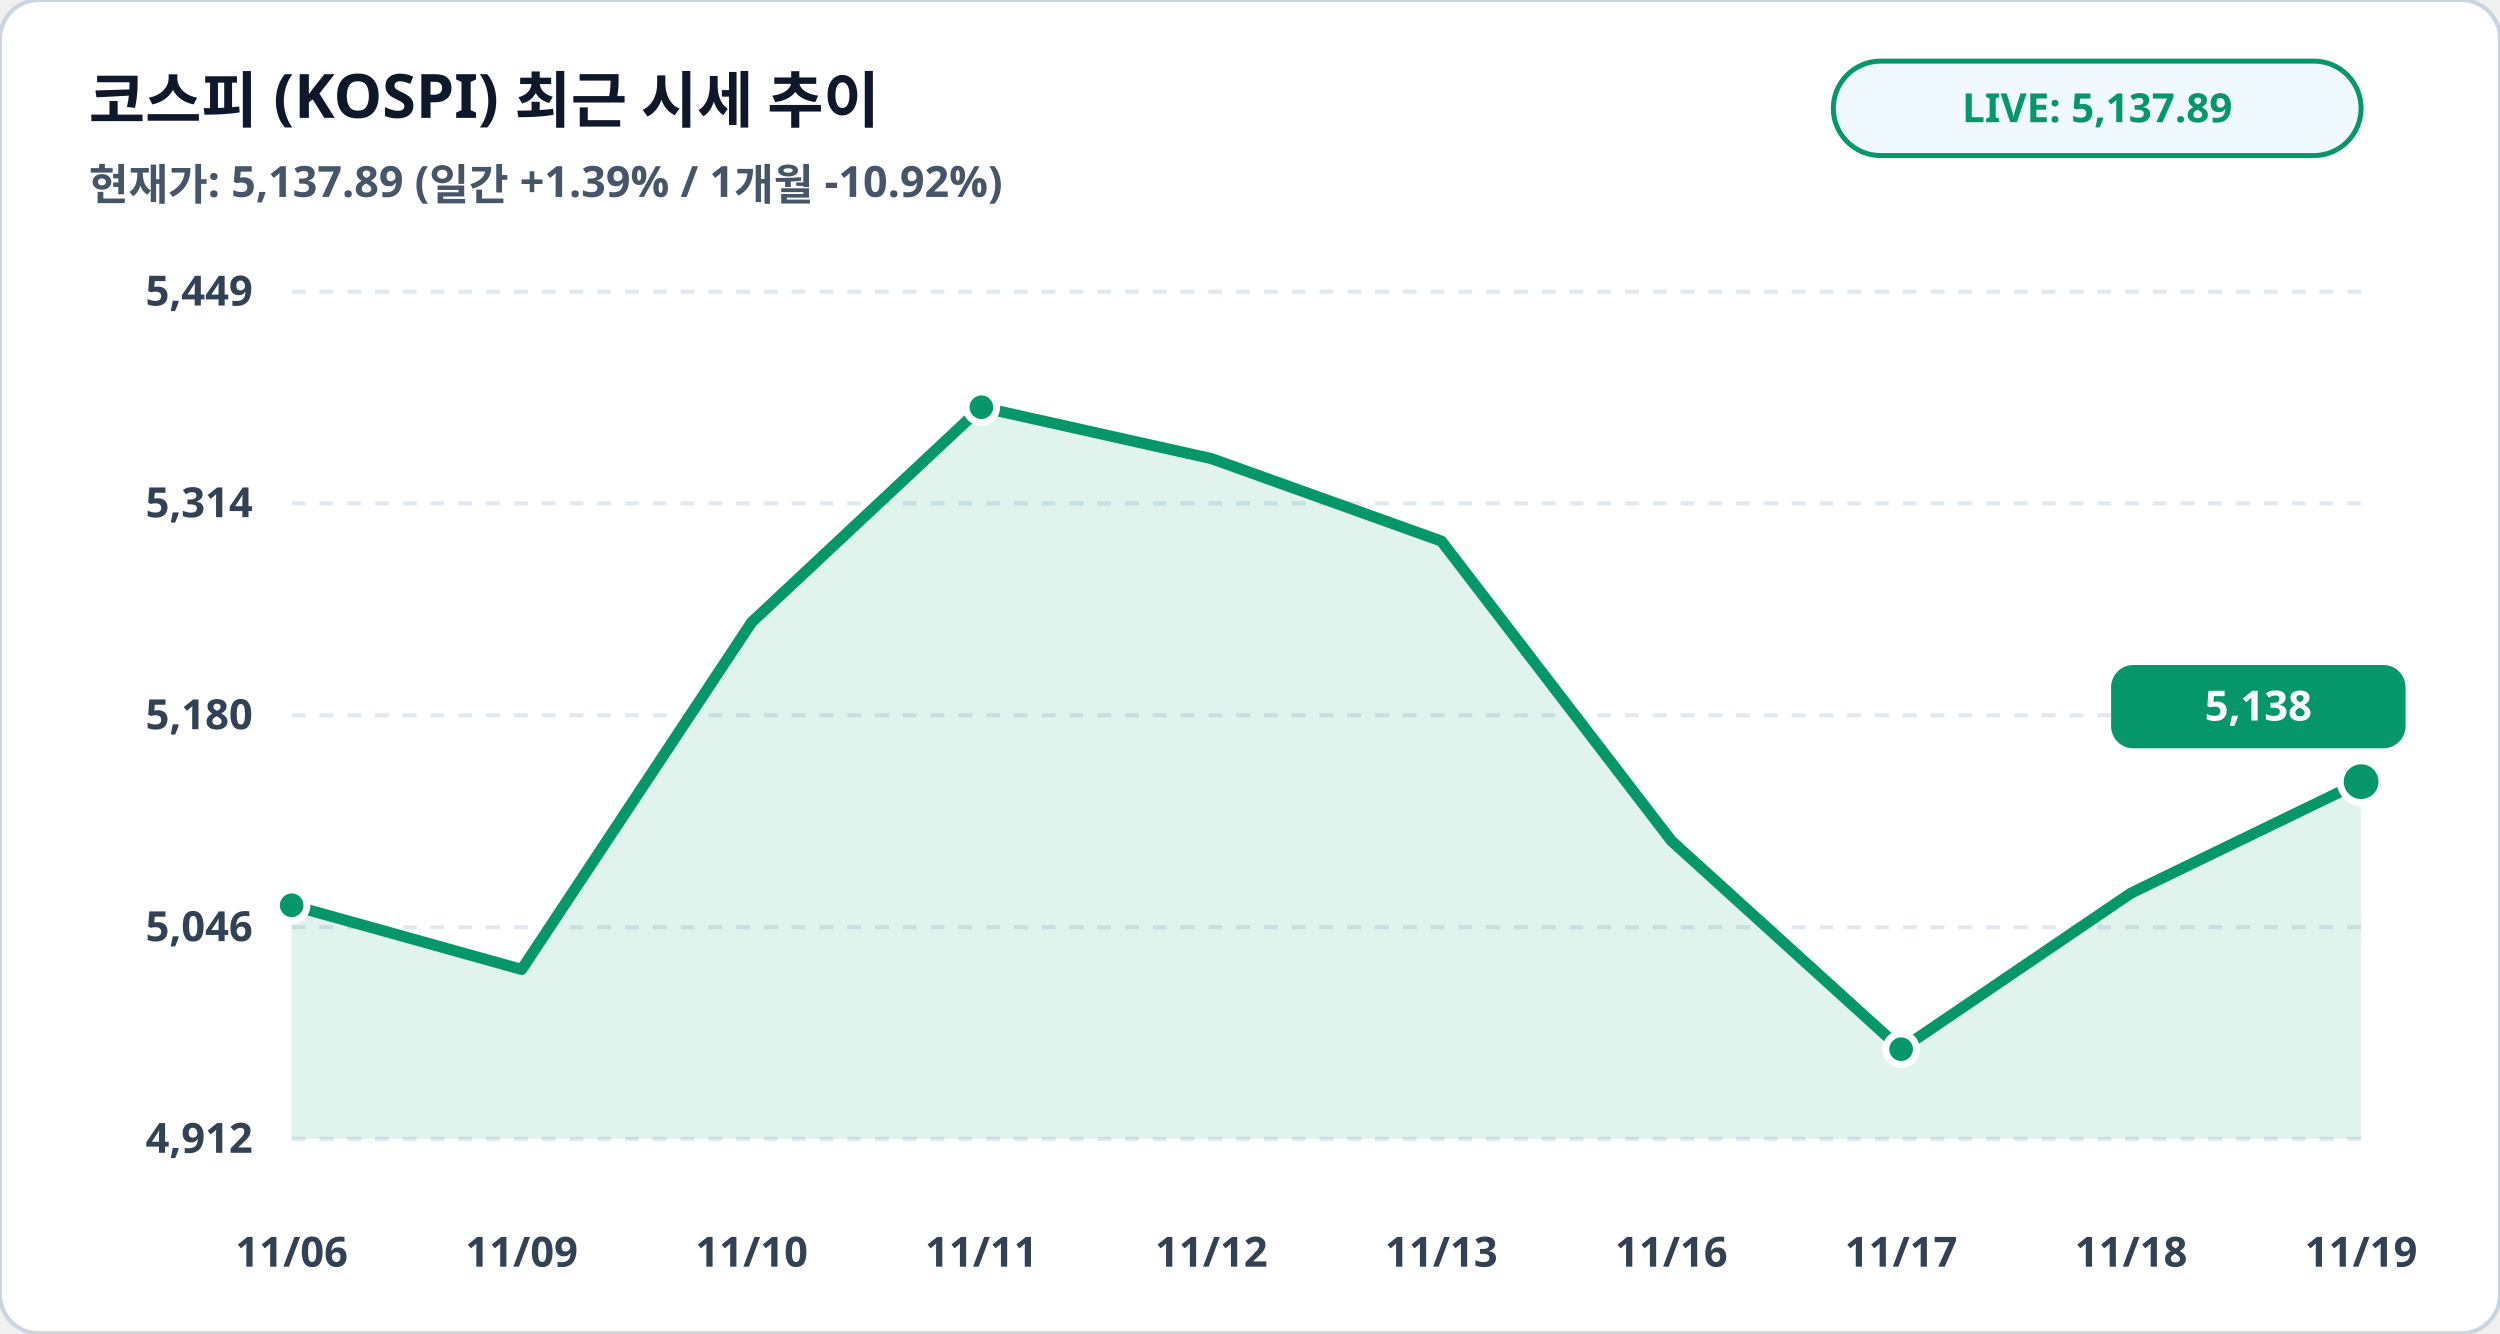
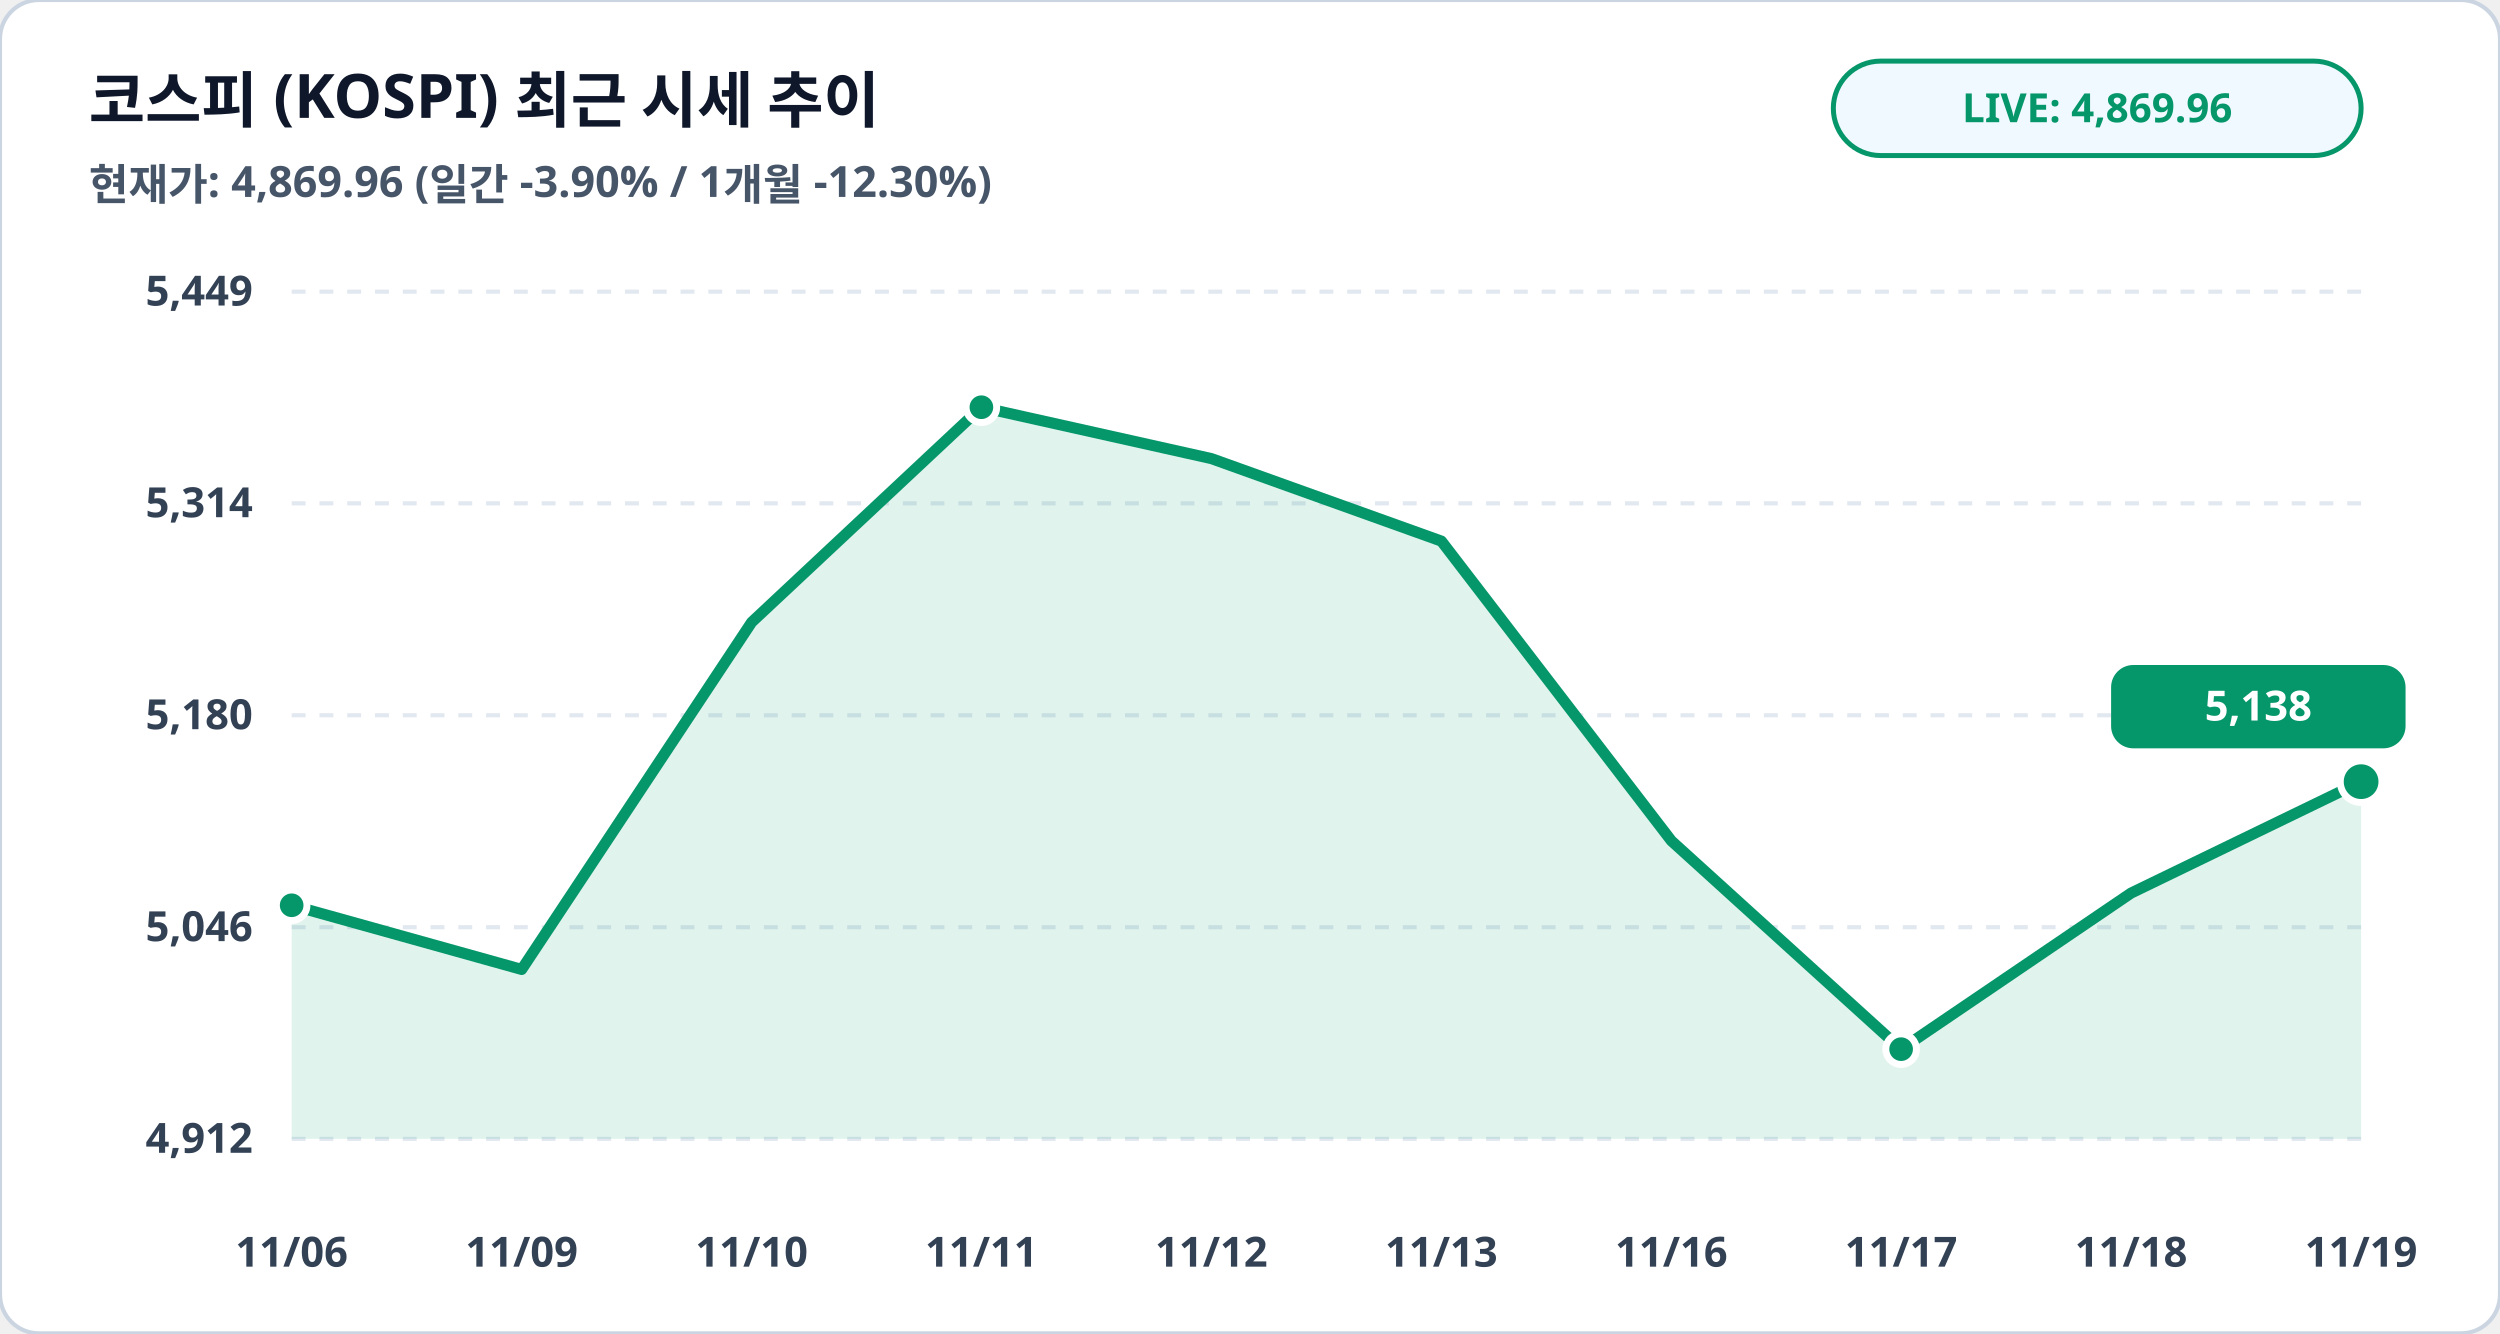
<svg xmlns="http://www.w3.org/2000/svg" viewBox="0 0 900 480" width="100%" height="100%">
  <rect width="900" height="480" rx="14" fill="#ffffff" stroke="#cbd5e1" stroke-width="1.5" />
  <text x="32" y="44" fill="#0f172a" font-family="Pretendard, sans-serif" font-size="22" font-weight="900">코스피 (KOSPI) 최근 시세 추이</text>
-   <text x="32" y="72" fill="#475569" font-family="Pretendard, sans-serif" font-size="15.5" font-weight="600">현재가: 5,137.89 (일간 +1.39% / 1개월 -10.92%)</text>
+   <text x="32" y="72" fill="#475569" font-family="Pretendard, sans-serif" font-size="15.5" font-weight="600">현재가: 4,869.96 (일간 -3.90% / 1개월 -12.30%)</text>
  <rect x="660" y="22" width="190" height="34" rx="17" fill="#f0f9ff" stroke="#059669" stroke-width="1.8" />
-   <text x="755" y="44" fill="#059669" font-family="Pretendard, sans-serif" font-size="14.5" font-weight="800" text-anchor="middle">LIVE: 5,137.89</text>
+   <text x="755" y="44" fill="#059669" font-family="Pretendard, sans-serif" font-size="14.5" font-weight="800" text-anchor="middle">LIVE: 4,869.96</text>
  <line x1="105" y1="105.0" x2="850" y2="105.0" stroke="#e2e8f0" stroke-width="1.5" stroke-dasharray="5,5" />
  <text x="91" y="110.0" fill="#334155" font-family="Pretendard, sans-serif" font-size="15" font-weight="700" text-anchor="end">5,449</text>
  <line x1="105" y1="181.2" x2="850" y2="181.2" stroke="#e2e8f0" stroke-width="1.5" stroke-dasharray="5,5" />
  <text x="91" y="186.2" fill="#334155" font-family="Pretendard, sans-serif" font-size="15" font-weight="700" text-anchor="end">5,314</text>
  <line x1="105" y1="257.5" x2="850" y2="257.5" stroke="#e2e8f0" stroke-width="1.5" stroke-dasharray="5,5" />
  <text x="91" y="262.5" fill="#334155" font-family="Pretendard, sans-serif" font-size="15" font-weight="700" text-anchor="end">5,180</text>
  <line x1="105" y1="333.8" x2="850" y2="333.8" stroke="#e2e8f0" stroke-width="1.5" stroke-dasharray="5,5" />
  <text x="91" y="338.8" fill="#334155" font-family="Pretendard, sans-serif" font-size="15" font-weight="700" text-anchor="end">5,046</text>
  <line x1="105" y1="410.0" x2="850" y2="410.0" stroke="#e2e8f0" stroke-width="1.5" stroke-dasharray="5,5" />
  <text x="91" y="415.0" fill="#334155" font-family="Pretendard, sans-serif" font-size="15" font-weight="700" text-anchor="end">4,912</text>
  <polygon points="105.0,410.0 105.0,325.9 187.8,349.0 270.6,224.0 353.3,146.6 436.1,165.1 518.9,194.8 601.7,302.7 684.4,377.7 767.2,321.5 850.0,281.4 850.0,410.0" fill="#059669" fill-opacity="0.12" />
  <polyline fill="none" stroke="#059669" stroke-width="4" stroke-linecap="round" stroke-linejoin="round" points="105.0,325.9 187.8,349.0 270.6,224.0 353.3,146.6 436.1,165.1 518.9,194.8 601.7,302.7 684.4,377.7 767.2,321.5 850.0,281.4" />
  <circle cx="105.0" cy="325.9" r="5.5" fill="#059669" stroke="#ffffff" stroke-width="2.5" />
  <circle cx="353.3" cy="146.6" r="5.5" fill="#059669" stroke="#ffffff" stroke-width="2.5" />
  <circle cx="684.4" cy="377.7" r="5.5" fill="#059669" stroke="#ffffff" stroke-width="2.5" />
  <circle cx="850.0" cy="281.4" r="7.5" fill="#059669" stroke="#ffffff" stroke-width="2.5" />
  <rect x="760.0" y="239.4" width="106" height="30" rx="8" fill="#059669" />
  <text x="813.0" y="259.4" fill="#ffffff" font-family="Pretendard, sans-serif" font-size="15" font-weight="800" text-anchor="middle">5,138</text>
  <text x="105.0" y="456" fill="#334155" font-family="Pretendard, sans-serif" font-size="15" font-weight="700" text-anchor="middle">11/06</text>
  <text x="187.8" y="456" fill="#334155" font-family="Pretendard, sans-serif" font-size="15" font-weight="700" text-anchor="middle">11/09</text>
  <text x="270.6" y="456" fill="#334155" font-family="Pretendard, sans-serif" font-size="15" font-weight="700" text-anchor="middle">11/10</text>
  <text x="353.3" y="456" fill="#334155" font-family="Pretendard, sans-serif" font-size="15" font-weight="700" text-anchor="middle">11/11</text>
  <text x="436.1" y="456" fill="#334155" font-family="Pretendard, sans-serif" font-size="15" font-weight="700" text-anchor="middle">11/12</text>
  <text x="518.9" y="456" fill="#334155" font-family="Pretendard, sans-serif" font-size="15" font-weight="700" text-anchor="middle">11/13</text>
  <text x="601.7" y="456" fill="#334155" font-family="Pretendard, sans-serif" font-size="15" font-weight="700" text-anchor="middle">11/16</text>
  <text x="684.4" y="456" fill="#334155" font-family="Pretendard, sans-serif" font-size="15" font-weight="700" text-anchor="middle">11/17</text>
  <text x="767.2" y="456" fill="#334155" font-family="Pretendard, sans-serif" font-size="15" font-weight="700" text-anchor="middle">11/18</text>
  <text x="850.0" y="456" fill="#334155" font-family="Pretendard, sans-serif" font-size="15" font-weight="700" text-anchor="middle">11/19</text>
</svg>
